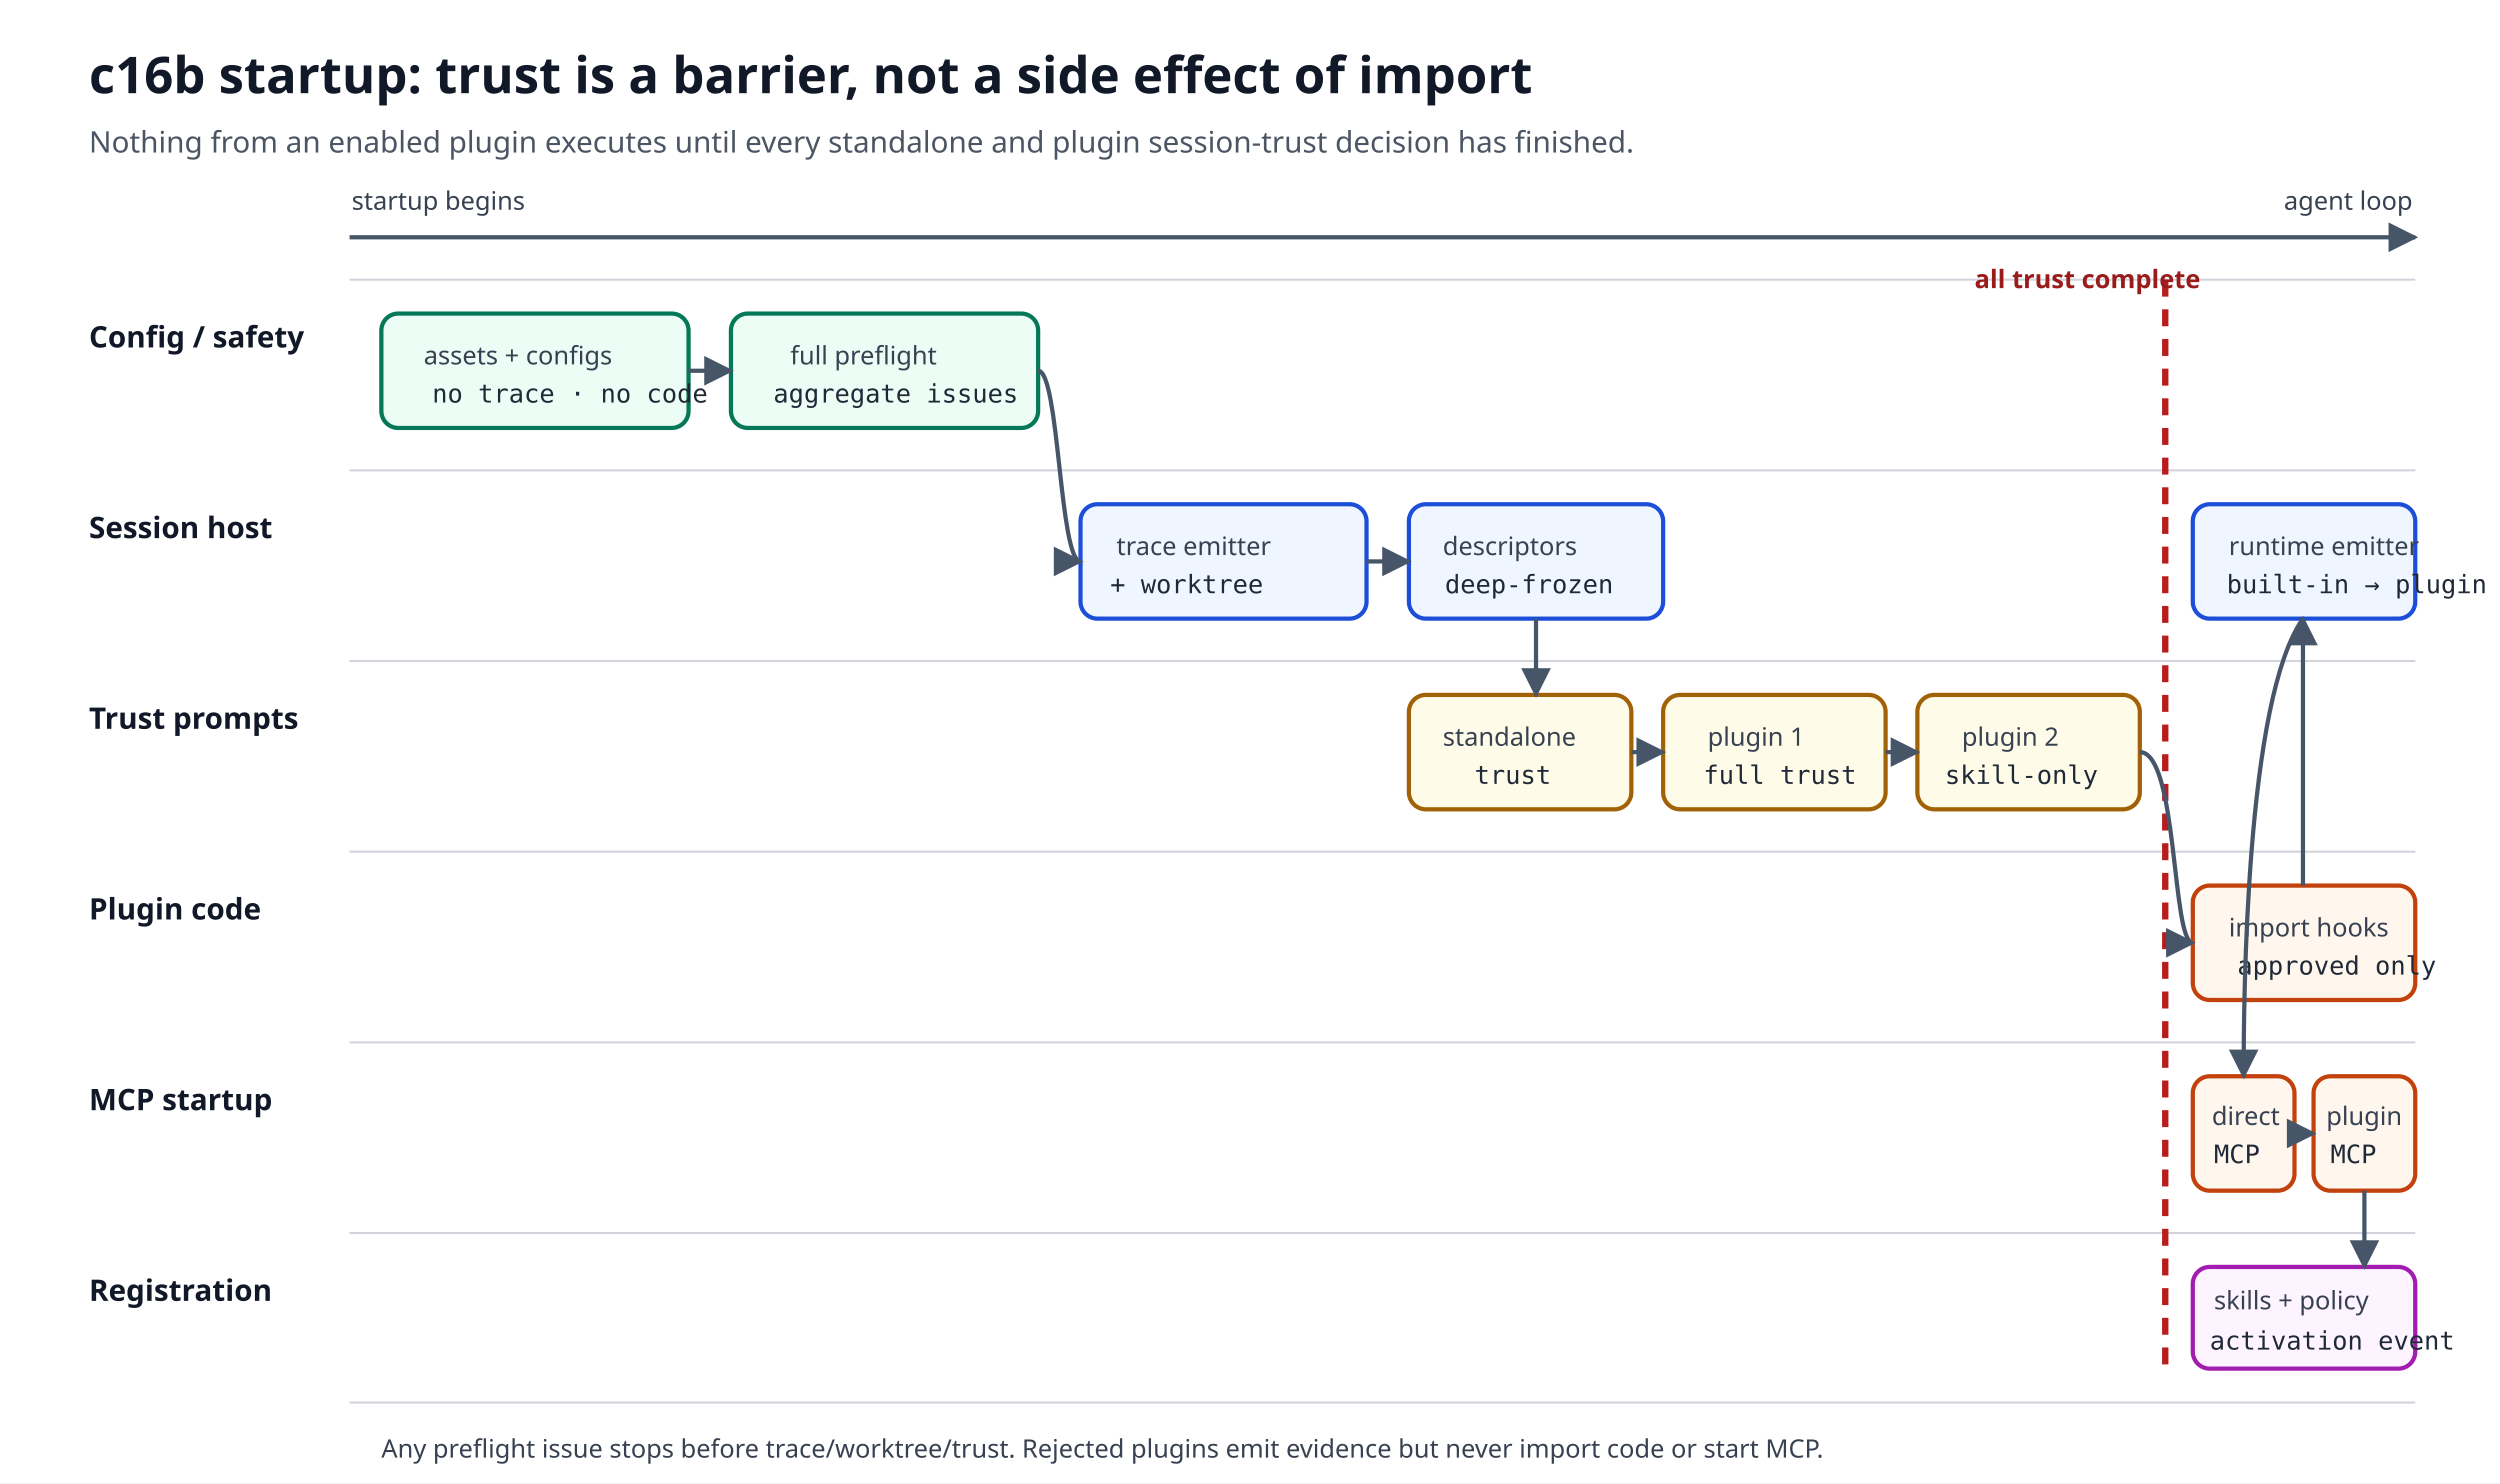
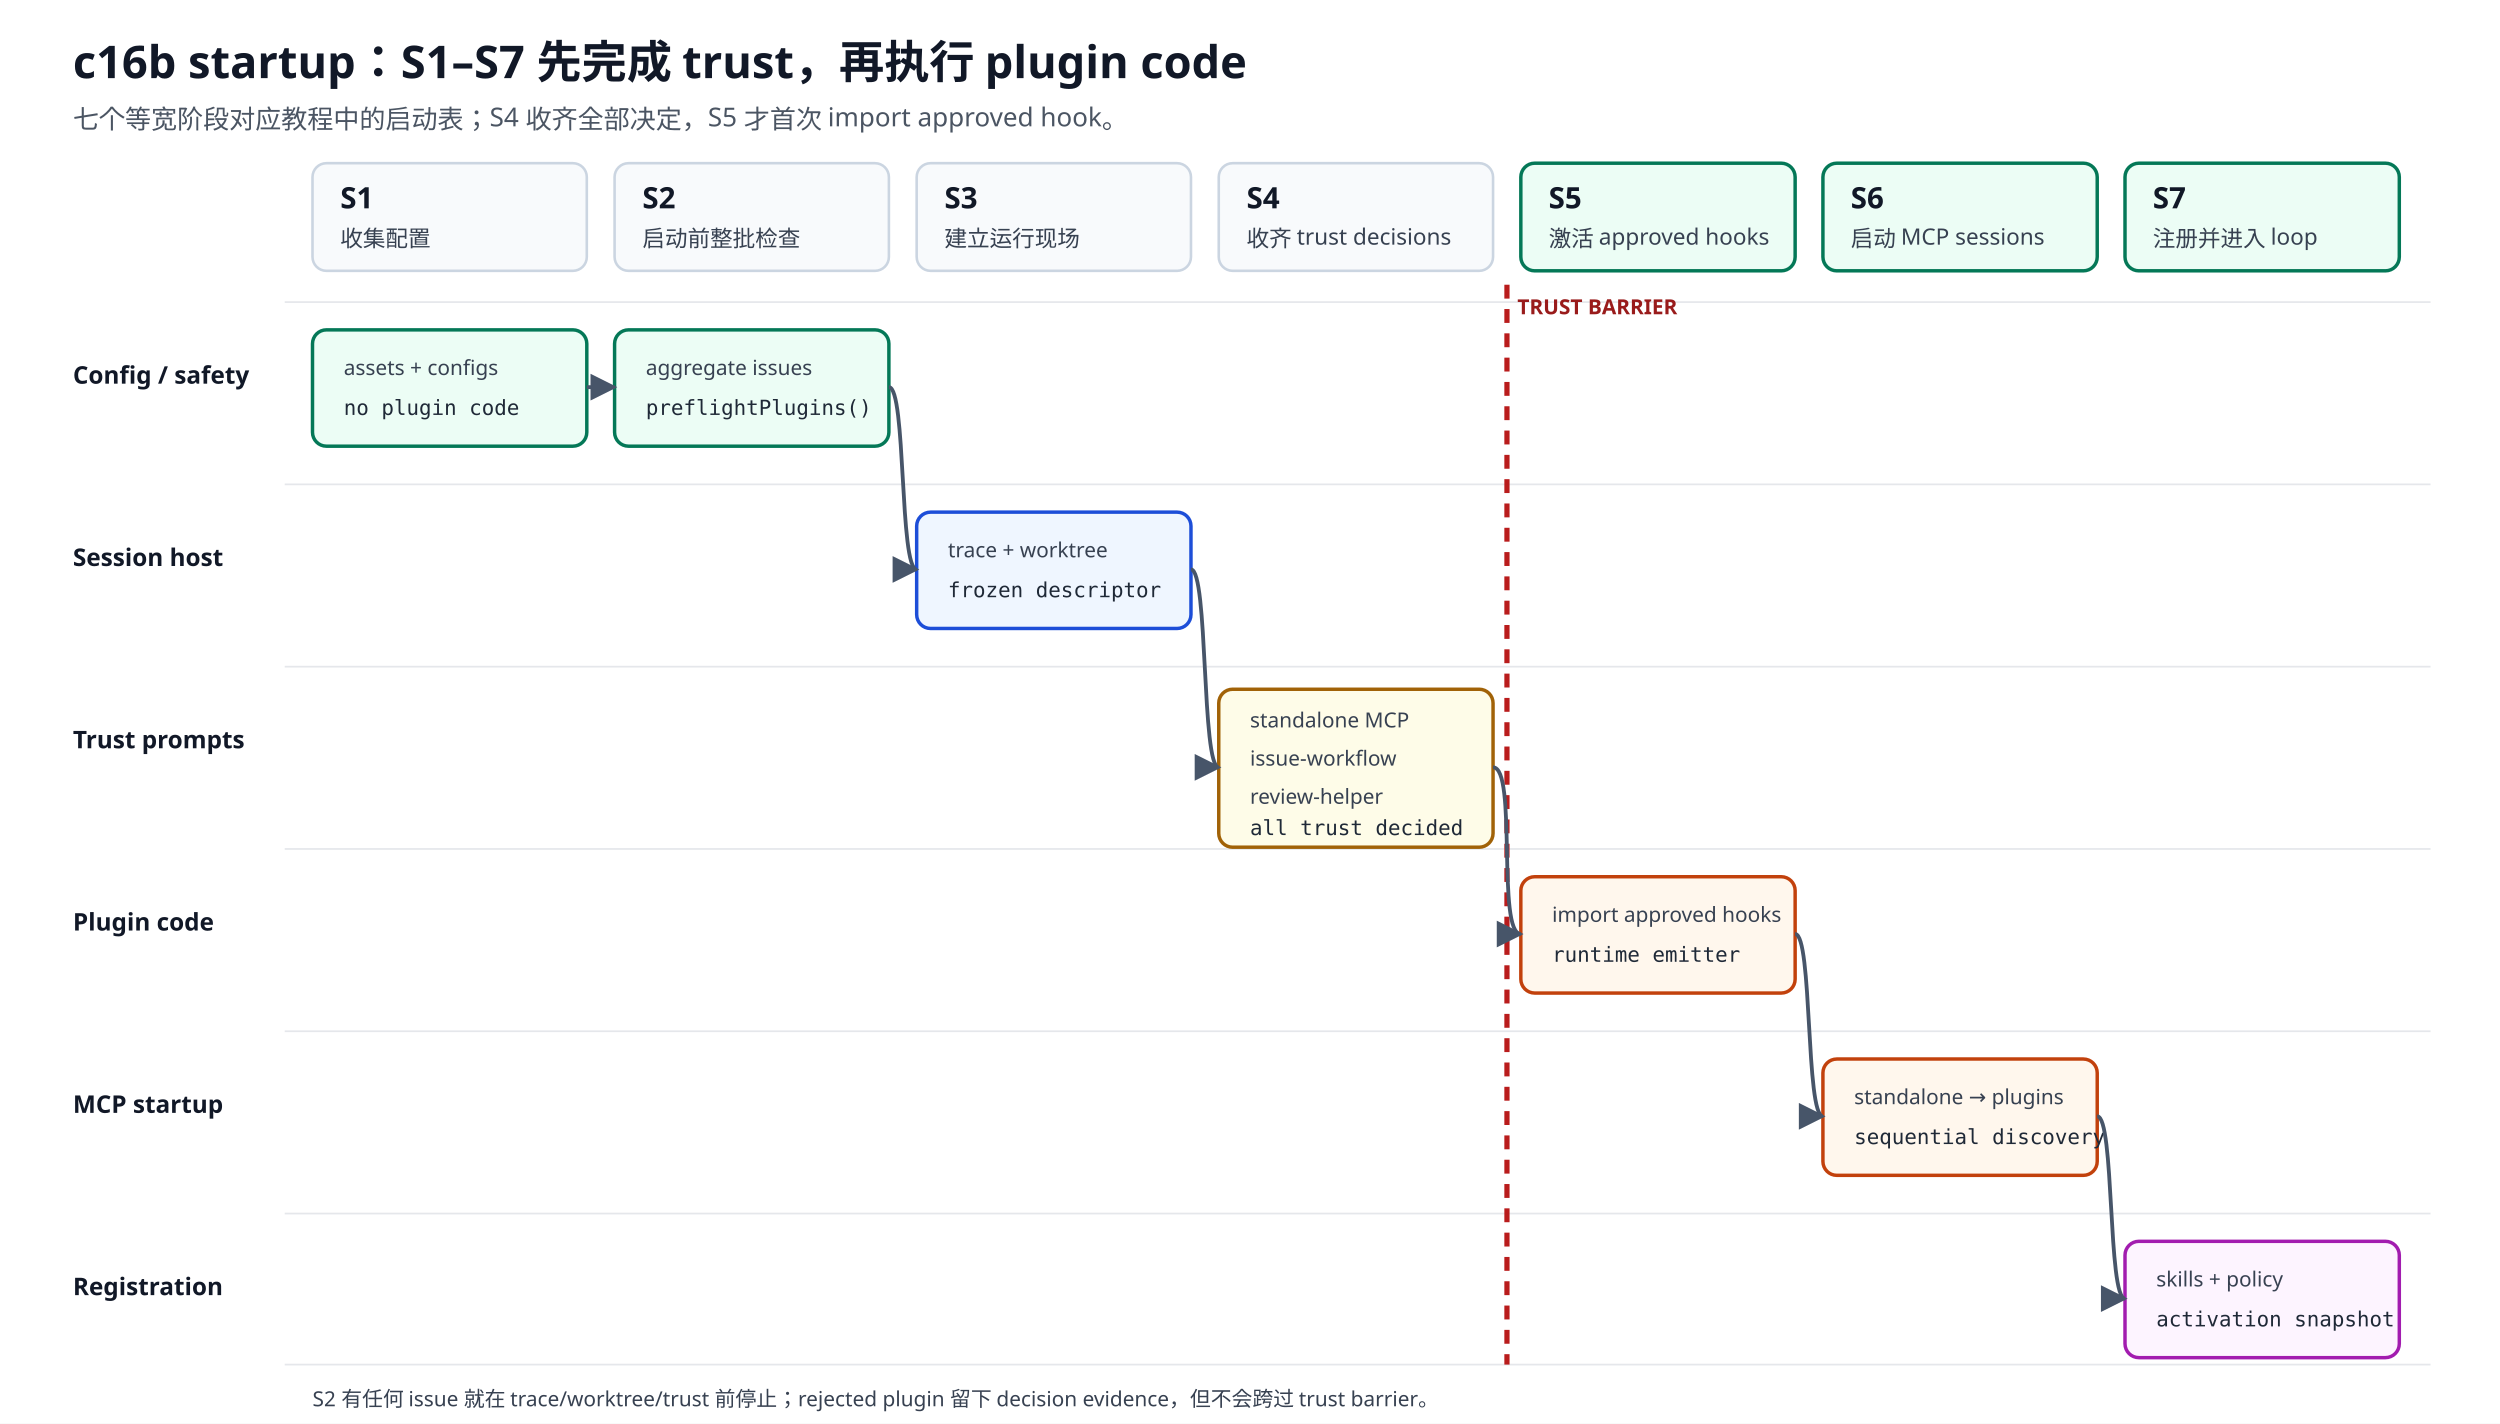
- <svg xmlns="http://www.w3.org/2000/svg" width="1180" height="700" viewBox="0 0 1180 700" role="img" aria-labelledby="title desc">
+ <svg xmlns="http://www.w3.org/2000/svg" width="1440" height="820" viewBox="0 0 1440 820" role="img" aria-labelledby="title desc">
  <defs>
    <marker id="arrow" viewBox="0 0 10 10" refX="9" refY="5" markerWidth="7" markerHeight="7" orient="auto">
      <path d="M 0 0 L 10 5 L 0 10 z" fill="#475569" />
    </marker>
    <style>
      .bg { fill: #ffffff; }
-       .title { font: 700 24px ui-sans-serif, system-ui, sans-serif; fill: #111827; }
-       .subtitle { font: 14px ui-sans-serif, system-ui, sans-serif; fill: #4b5563; }
-       .grid { stroke: #d1d5db; stroke-width: 1; }
-       .flow { stroke: #475569; stroke-width: 2; fill: none; marker-end: url(#arrow); }
+       .title { font: 700 26px ui-sans-serif, system-ui, sans-serif; fill: #111827; }
+       .subtitle { font: 15px ui-sans-serif, system-ui, sans-serif; fill: #4b5563; }
+       .stage { fill: #f8fafc; stroke: #cbd5e1; stroke-width: 1.5; }
+       .stageActive { fill: #ecfdf5; stroke: #047857; stroke-width: 2; }
+       .stageNo { font: 700 17px ui-sans-serif, system-ui, sans-serif; fill: #111827; }
+       .stageName { font: 13px ui-sans-serif, system-ui, sans-serif; fill: #374151; }
      .lane { font: 700 14px ui-sans-serif, system-ui, sans-serif; fill: #111827; }
-       .small { font: 12px ui-sans-serif, system-ui, sans-serif; fill: #374151; }
-       .mono { font: 12px ui-monospace, SFMono-Regular, Menlo, monospace; fill: #1f2937; }
+       .grid { stroke: #e5e7eb; stroke-width: 1; }
+       .flow { stroke: #475569; stroke-width: 2.2; fill: none; marker-end: url(#arrow); }
      .safe { fill: #ecfdf5; stroke: #047857; stroke-width: 2; }
      .host { fill: #eff6ff; stroke: #1d4ed8; stroke-width: 2; }
      .trust { fill: #fefce8; stroke: #a16207; stroke-width: 2; }
      .code { fill: #fff7ed; stroke: #c2410c; stroke-width: 2; }
      .event { fill: #fdf4ff; stroke: #a21caf; stroke-width: 2; }
+       .small { font: 12px ui-sans-serif, system-ui, sans-serif; fill: #374151; }
+       .mono { font: 12px ui-monospace, SFMono-Regular, Menlo, monospace; fill: #1f2937; }
      .barrier { stroke: #b91c1c; stroke-width: 3; stroke-dasharray: 8 6; }
      .barrierText { font: 700 12px ui-sans-serif, system-ui, sans-serif; fill: #991b1b; }
    </style>
  </defs>
-   <rect class="bg" x="0" y="0" width="1180" height="700" />
-   <text class="title" x="42" y="44">c16b startup: trust is a barrier, not a side effect of import</text>
-   <text class="subtitle" x="42" y="72">Nothing from an enabled plugin executes until every standalone and plugin session-trust decision has finished.</text>
-   <line class="flow" x1="165" y1="112" x2="1140" y2="112" />
-   <text class="small" x="166" y="99">startup begins</text>
-   <text class="small" x="1078" y="99">agent loop</text>
-   <text class="lane" x="42" y="164">Config / safety</text>
-   <text class="lane" x="42" y="254">Session host</text>
-   <text class="lane" x="42" y="344">Trust prompts</text>
-   <text class="lane" x="42" y="434">Plugin code</text>
-   <text class="lane" x="42" y="524">MCP startup</text>
-   <text class="lane" x="42" y="614">Registration</text>
-   <line class="grid" x1="165" y1="132" x2="1140" y2="132" />
-   <line class="grid" x1="165" y1="222" x2="1140" y2="222" />
-   <line class="grid" x1="165" y1="312" x2="1140" y2="312" />
-   <line class="grid" x1="165" y1="402" x2="1140" y2="402" />
-   <line class="grid" x1="165" y1="492" x2="1140" y2="492" />
-   <line class="grid" x1="165" y1="582" x2="1140" y2="582" />
-   <line class="grid" x1="165" y1="662" x2="1140" y2="662" />
-   <rect class="safe" x="180" y="148" width="145" height="54" rx="8" />
-   <text class="small" x="200" y="172">assets + configs</text>
-   <text class="mono" x="204" y="190">no trace · no code</text>
-   <rect class="safe" x="345" y="148" width="145" height="54" rx="8" />
-   <text class="small" x="373" y="172">full preflight</text>
-   <text class="mono" x="365" y="190">aggregate issues</text>
-   <rect class="host" x="510" y="238" width="135" height="54" rx="8" />
-   <text class="small" x="527" y="262">trace emitter</text>
-   <text class="mono" x="524" y="280">+ worktree</text>
-   <rect class="host" x="665" y="238" width="120" height="54" rx="8" />
-   <text class="small" x="681" y="262">descriptors</text>
-   <text class="mono" x="682" y="280">deep-frozen</text>
-   <rect class="trust" x="665" y="328" width="105" height="54" rx="8" />
-   <text class="small" x="681" y="352">standalone</text>
-   <text class="mono" x="696" y="370">trust</text>
-   <rect class="trust" x="785" y="328" width="105" height="54" rx="8" />
-   <text class="small" x="806" y="352">plugin 1</text>
-   <text class="mono" x="804" y="370">full trust</text>
-   <rect class="trust" x="905" y="328" width="105" height="54" rx="8" />
-   <text class="small" x="926" y="352">plugin 2</text>
-   <text class="mono" x="918" y="370">skill-only</text>
-   <line class="barrier" x1="1022" y1="132" x2="1022" y2="650" />
-   <text class="barrierText" x="932" y="136">all trust complete</text>
-   <rect class="code" x="1035" y="418" width="105" height="54" rx="8" />
-   <text class="small" x="1052" y="442">import hooks</text>
-   <text class="mono" x="1056" y="460">approved only</text>
-   <rect class="host" x="1035" y="238" width="105" height="54" rx="8" />
-   <text class="small" x="1052" y="262">runtime emitter</text>
-   <text class="mono" x="1051" y="280">built-in → plugin</text>
-   <rect class="code" x="1035" y="508" width="48" height="54" rx="8" />
-   <text class="small" x="1044" y="531">direct</text>
-   <text class="mono" x="1045" y="549">MCP</text>
-   <rect class="code" x="1092" y="508" width="48" height="54" rx="8" />
-   <text class="small" x="1098" y="531">plugin</text>
-   <text class="mono" x="1100" y="549">MCP</text>
-   <rect class="event" x="1035" y="598" width="105" height="48" rx="8" />
-   <text class="small" x="1045" y="618">skills + policy</text>
-   <text class="mono" x="1043" y="637">activation event</text>
-   <path class="flow" d="M 325 175 L 345 175" />
-   <path class="flow" d="M 490 175 C 500 175 500 265 510 265" />
-   <path class="flow" d="M 645 265 L 665 265" />
-   <path class="flow" d="M 725 292 L 725 328" />
-   <path class="flow" d="M 770 355 L 785 355" />
-   <path class="flow" d="M 890 355 L 905 355" />
-   <path class="flow" d="M 1010 355 C 1028 355 1025 445 1035 445" />
-   <path class="flow" d="M 1087 418 L 1087 292" />
-   <path class="flow" d="M 1087 292 C 1060 330 1059 470 1059 508" />
-   <path class="flow" d="M 1083 535 L 1092 535" />
-   <path class="flow" d="M 1116 562 L 1116 598" />
-   <text class="small" x="180" y="688">Any preflight issue stops before trace/worktree/trust. Rejected plugins emit evidence but never import code or start MCP.</text>
+   <rect class="bg" x="0" y="0" width="1440" height="820" />
+   <text class="title" x="42" y="45">c16b startup：S1–S7 先完成 trust，再执行 plugin code</text>
+   <text class="subtitle" x="42" y="74">七个等宽阶段对应教程中的启动表；S4 收齐全部决定，S5 才首次 import approved hook。</text>
+   <rect class="stage" x="180" y="94" width="158" height="62" rx="8" />
+   <text class="stageNo" x="196" y="120">S1</text>
+   <text class="stageName" x="196" y="142">收集配置</text>
+   <rect class="stage" x="354" y="94" width="158" height="62" rx="8" />
+   <text class="stageNo" x="370" y="120">S2</text>
+   <text class="stageName" x="370" y="142">启动前整批检查</text>
+   <rect class="stage" x="528" y="94" width="158" height="62" rx="8" />
+   <text class="stageNo" x="544" y="120">S3</text>
+   <text class="stageName" x="544" y="142">建立运行现场</text>
+   <rect class="stage" x="702" y="94" width="158" height="62" rx="8" />
+   <text class="stageNo" x="718" y="120">S4</text>
+   <text class="stageName" x="718" y="142">收齐 trust decisions</text>
+   <rect class="stageActive" x="876" y="94" width="158" height="62" rx="8" />
+   <text class="stageNo" x="892" y="120">S5</text>
+   <text class="stageName" x="892" y="142">激活 approved hooks</text>
+   <rect class="stageActive" x="1050" y="94" width="158" height="62" rx="8" />
+   <text class="stageNo" x="1066" y="120">S6</text>
+   <text class="stageName" x="1066" y="142">启动 MCP sessions</text>
+   <rect class="stageActive" x="1224" y="94" width="158" height="62" rx="8" />
+   <text class="stageNo" x="1240" y="120">S7</text>
+   <text class="stageName" x="1240" y="142">注册并进入 loop</text>
+   <text class="lane" x="42" y="221">Config / safety</text>
+   <text class="lane" x="42" y="326">Session host</text>
+   <text class="lane" x="42" y="431">Trust prompts</text>
+   <text class="lane" x="42" y="536">Plugin code</text>
+   <text class="lane" x="42" y="641">MCP startup</text>
+   <text class="lane" x="42" y="746">Registration</text>
+   <line class="grid" x1="164" y1="174" x2="1400" y2="174" />
+   <line class="grid" x1="164" y1="279" x2="1400" y2="279" />
+   <line class="grid" x1="164" y1="384" x2="1400" y2="384" />
+   <line class="grid" x1="164" y1="489" x2="1400" y2="489" />
+   <line class="grid" x1="164" y1="594" x2="1400" y2="594" />
+   <line class="grid" x1="164" y1="699" x2="1400" y2="699" />
+   <line class="grid" x1="164" y1="786" x2="1400" y2="786" />
+   <rect class="safe" x="180" y="190" width="158" height="67" rx="8" />
+   <text class="small" x="198" y="216">assets + configs</text>
+   <text class="mono" x="198" y="239">no plugin code</text>
+   <rect class="safe" x="354" y="190" width="158" height="67" rx="8" />
+   <text class="small" x="372" y="216">aggregate issues</text>
+   <text class="mono" x="372" y="239">preflightPlugins()</text>
+   <rect class="host" x="528" y="295" width="158" height="67" rx="8" />
+   <text class="small" x="546" y="321">trace + worktree</text>
+   <text class="mono" x="546" y="344">frozen descriptor</text>
+   <rect class="trust" x="702" y="397" width="158" height="91" rx="8" />
+   <text class="small" x="720" y="419">standalone MCP</text>
+   <text class="small" x="720" y="441">issue-workflow</text>
+   <text class="small" x="720" y="463">review-helper</text>
+   <text class="mono" x="720" y="481">all trust decided</text>
+   <line class="barrier" x1="868" y1="164" x2="868" y2="786" />
+   <text class="barrierText" x="874" y="181">TRUST BARRIER</text>
+   <rect class="code" x="876" y="505" width="158" height="67" rx="8" />
+   <text class="small" x="894" y="531">import approved hooks</text>
+   <text class="mono" x="894" y="554">runtime emitter</text>
+   <rect class="code" x="1050" y="610" width="158" height="67" rx="8" />
+   <text class="small" x="1068" y="636">standalone → plugins</text>
+   <text class="mono" x="1068" y="659">sequential discovery</text>
+   <rect class="event" x="1224" y="715" width="158" height="67" rx="8" />
+   <text class="small" x="1242" y="741">skills + policy</text>
+   <text class="mono" x="1242" y="764">activation snapshot</text>
+   <path class="flow" d="M 338 223 L 354 223" />
+   <path class="flow" d="M 512 223 C 522 223 518 328 528 328" />
+   <path class="flow" d="M 686 328 C 696 328 692 442 702 442" />
+   <path class="flow" d="M 860 442 C 874 442 862 538 876 538" />
+   <path class="flow" d="M 1034 538 C 1044 538 1040 643 1050 643" />
+   <path class="flow" d="M 1208 643 C 1218 643 1214 748 1224 748" />
+   <text class="small" x="180" y="810">S2 有任何 issue 就在 trace/worktree/trust 前停止；rejected plugin 留下 decision evidence，但不会跨过 trust barrier。</text>
</svg>
